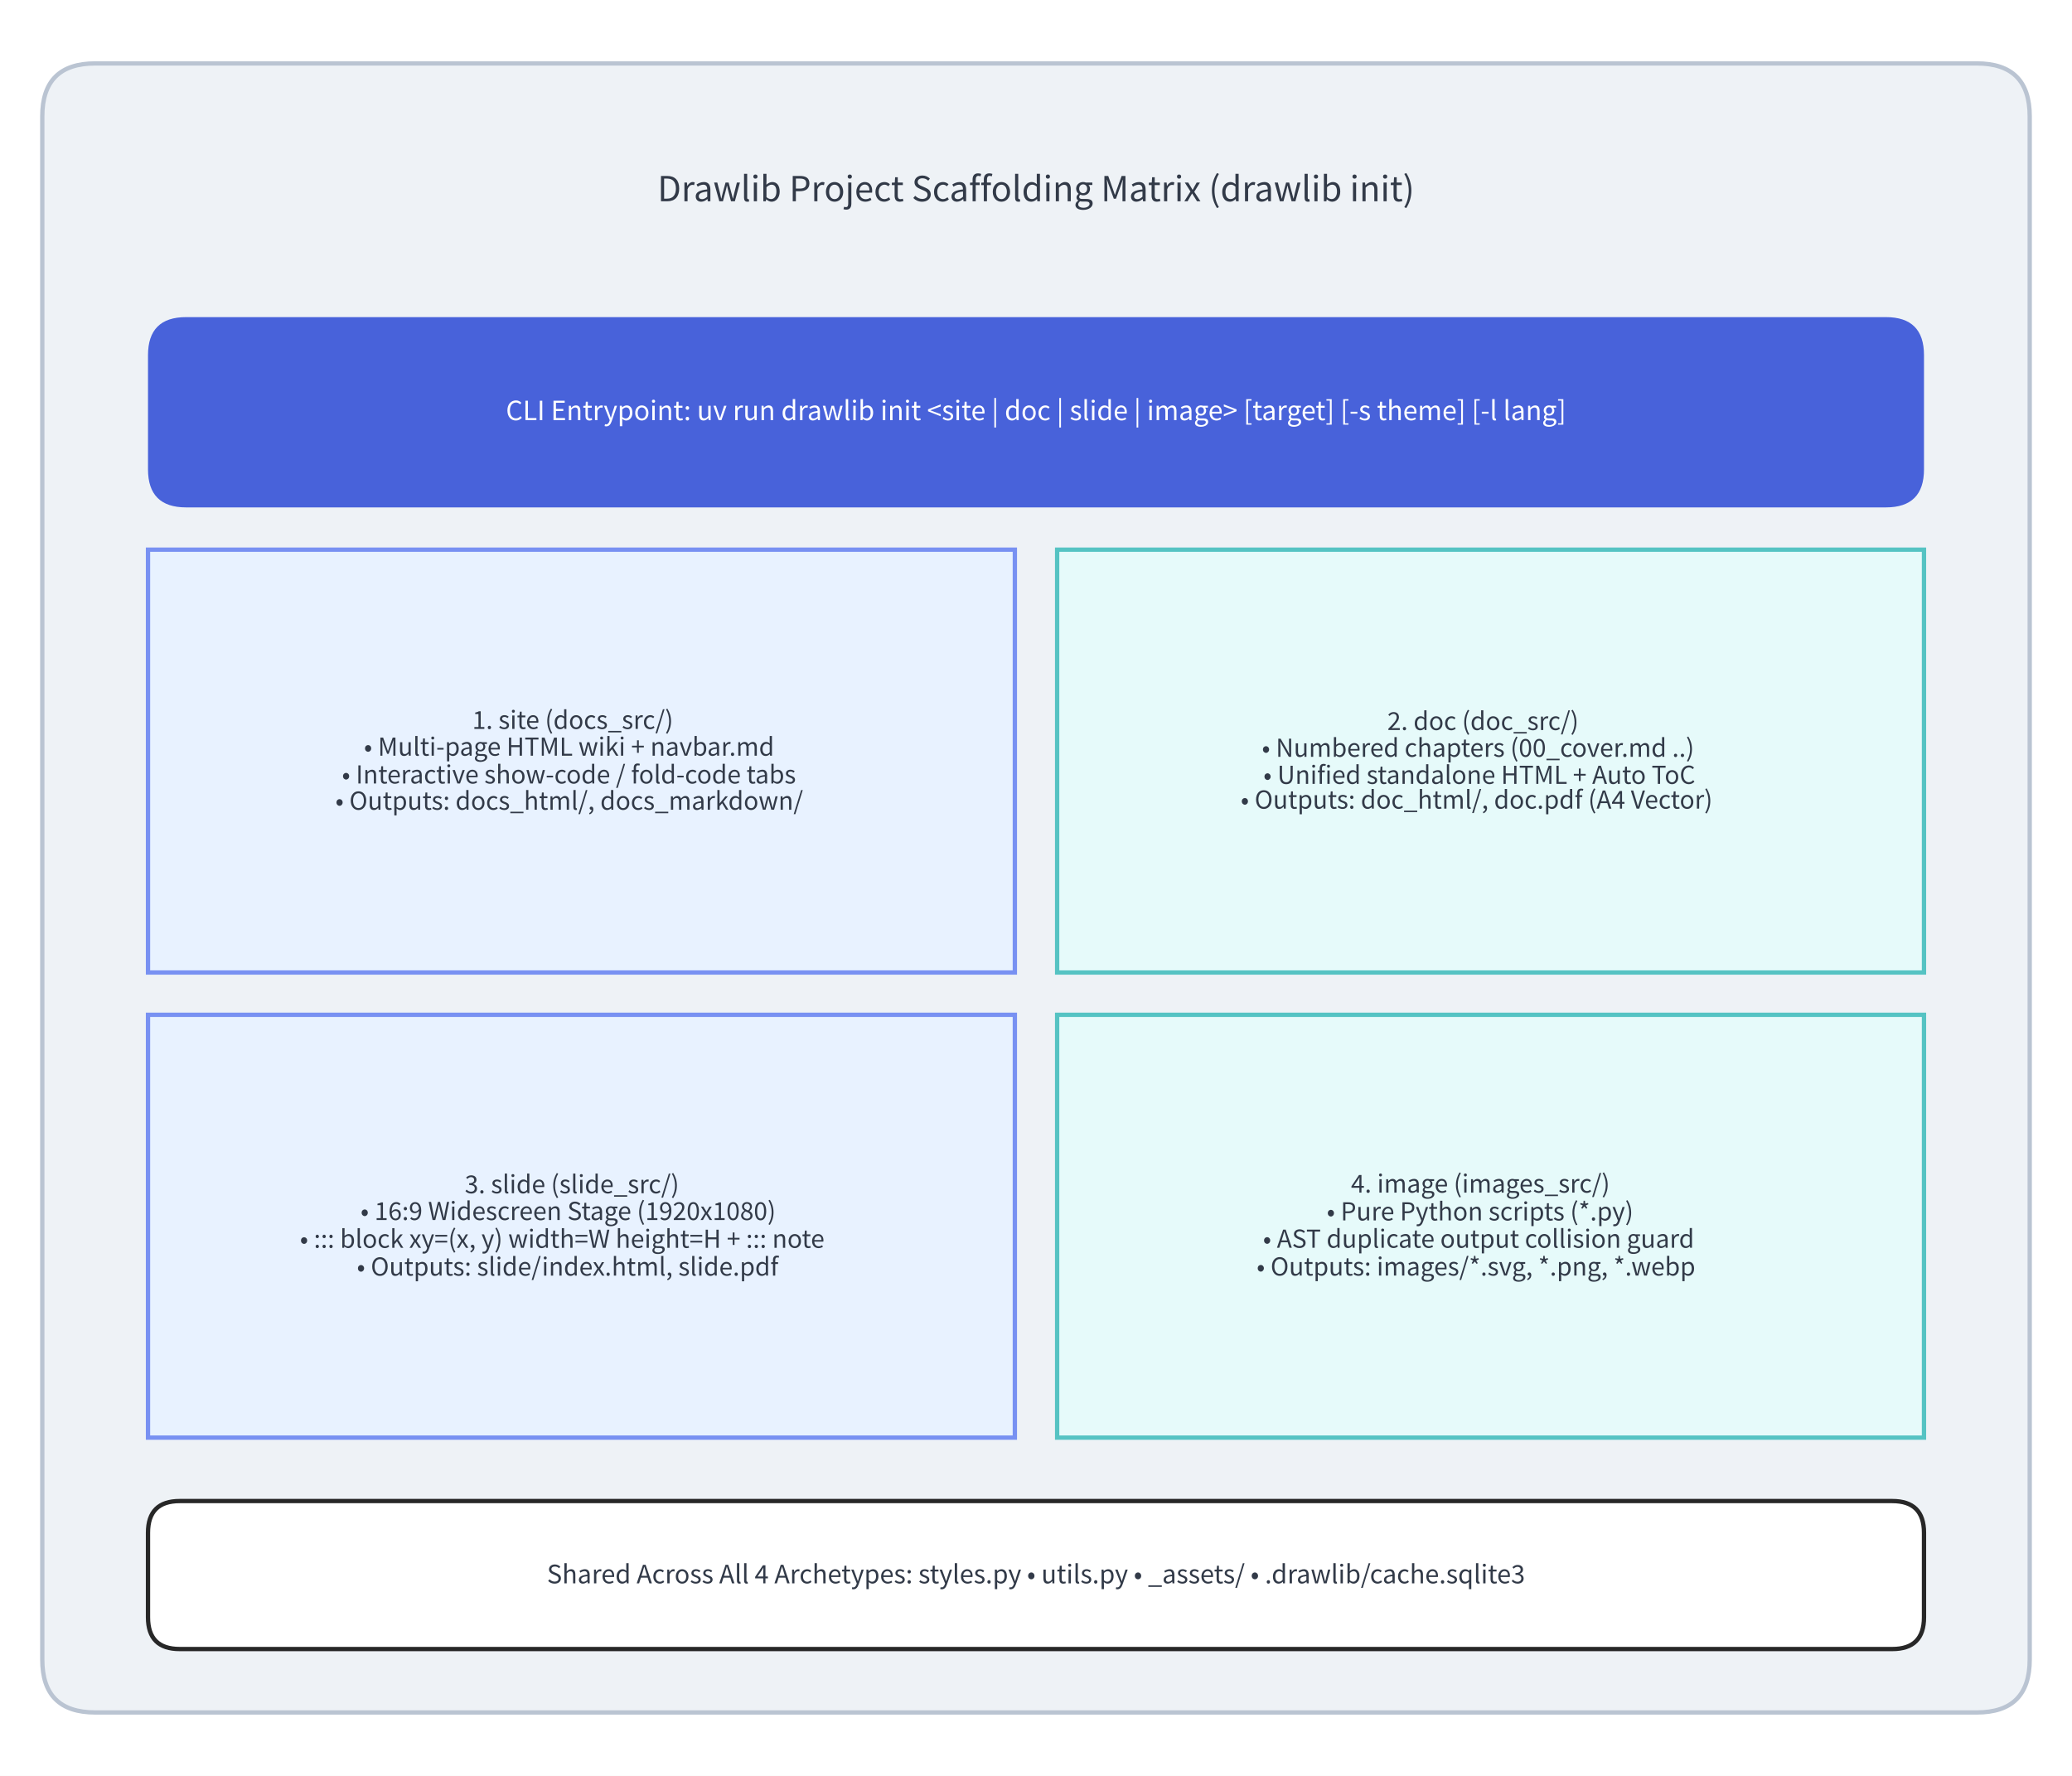
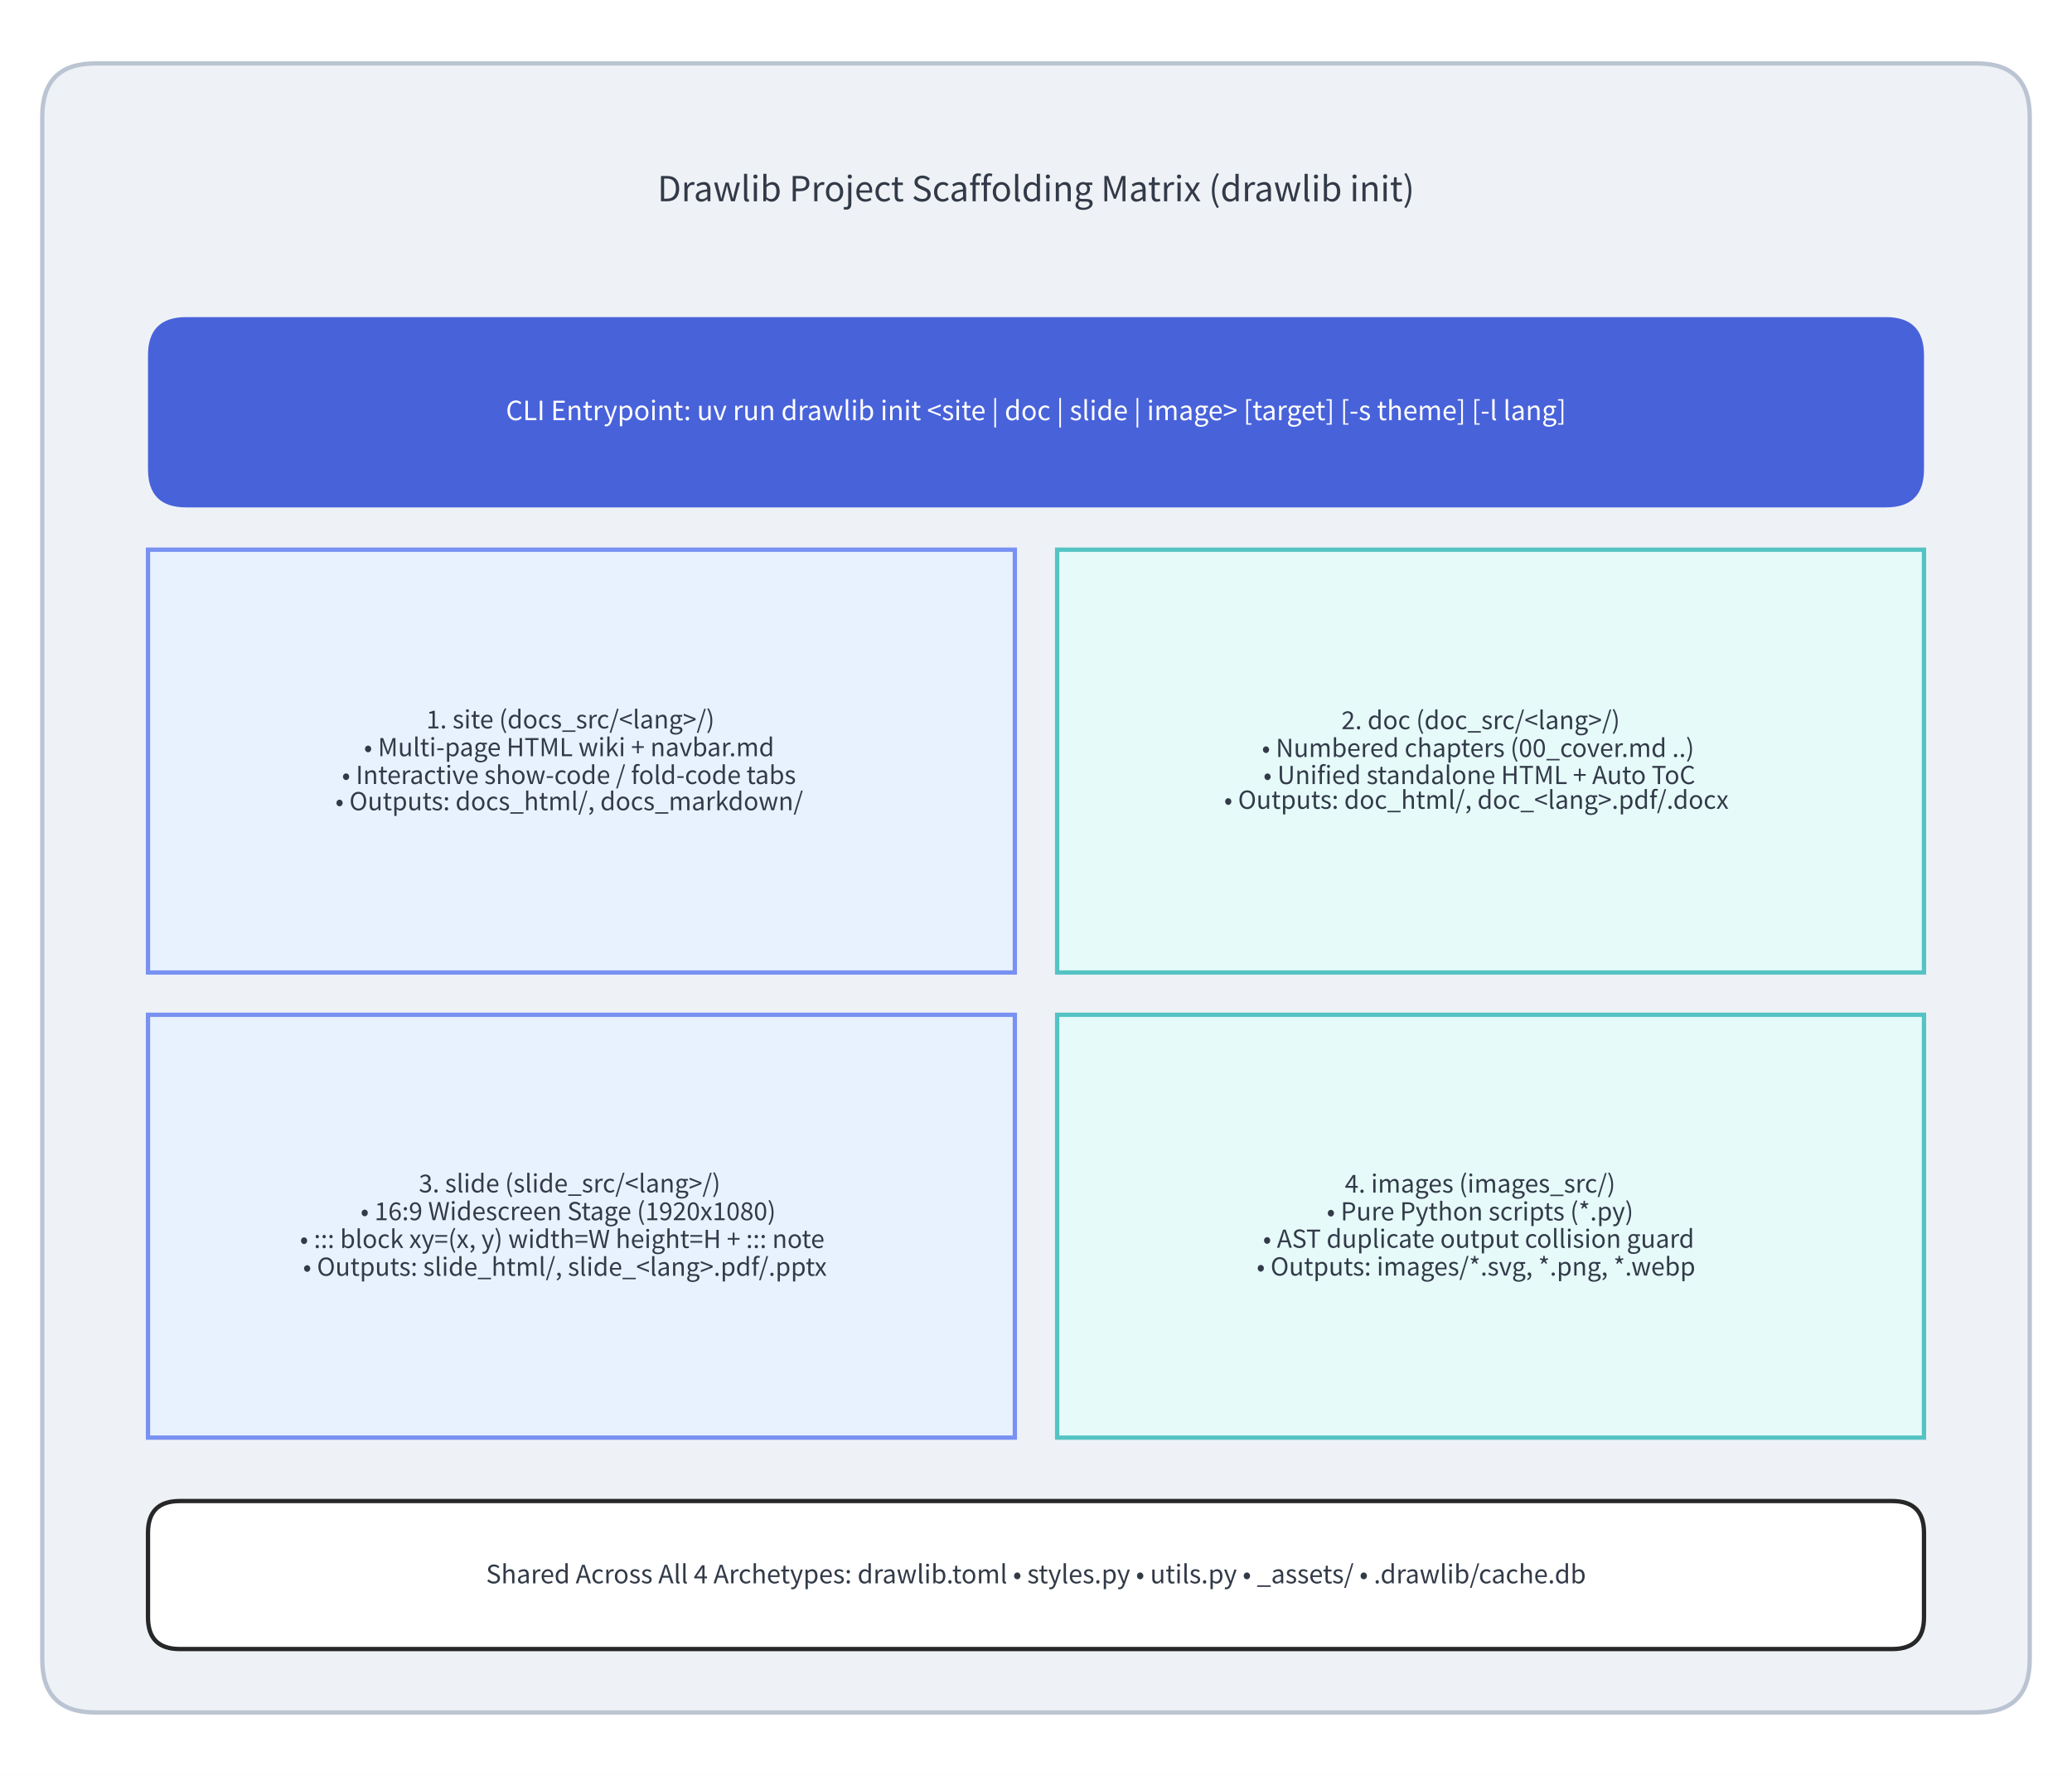
<svg xmlns="http://www.w3.org/2000/svg" width="720pt" height="617.143pt" viewBox="0 0 720 617.143" version="1.1">
  <defs>
    <style type="text/css">*{stroke-linejoin: round; stroke-linecap: butt}</style>
  </defs>
  <g id="figure_1">
    <g id="patch_1">
      <path d="M 0 617.143  L 720 617.143  L 720 0  L 0 0  z " style="fill: #ffffff" />
    </g>
    <g id="axes_1">
      <g id="patch_2">
        <path d="M 360 595.102  L 33.061 595.102  Q 14.694 595.102 14.694 576.735  L 14.694 40.408  Q 14.694 22.041 33.061 22.041  L 686.939 22.041  Q 705.306 22.041 705.306 40.408  L 705.306 576.735  Q 705.306 595.102 686.939 595.102  z " clip-path="url(#pecbf88852a)" style="fill: #eef2f6; stroke: #bac4d2; stroke-width: 1.5; stroke-linejoin: miter" />
      </g>
      <g id="text_1">
        <g clip-path="url(#pecbf88852a)">
          <text style="font-size: 12px; font-family: 'drawlib-cjk-japanese-noto-sans-bold', 'Noto Sans CJK JP'; text-anchor: middle; fill: #323a48" x="360" y="69.945" transform="rotate(-0 360 69.94464)">Drawlib Project Scaffolding Matrix (drawlib init)</text>
        </g>
      </g>
      <g id="patch_3">
        <path d="M 360 176.327  L 64.653 176.327  Q 51.429 176.327 51.429 163.102  L 51.429 123.429  Q 51.429 110.204 64.653 110.204  L 655.347 110.204  Q 668.571 110.204 668.571 123.429  L 668.571 163.102  Q 668.571 176.327 655.347 176.327  z " clip-path="url(#pecbf88852a)" style="fill: #4862da" />
      </g>
      <g id="text_2">
        <g clip-path="url(#pecbf88852a)">
          <text style="font-size: 9.2px; font-family: 'drawlib-cjk-japanese-noto-sans-bold', 'Noto Sans CJK JP'; text-anchor: middle; fill: #ffffff" x="360" y="146.007" transform="rotate(-0 360 146.0066)">CLI Entrypoint:   uv run drawlib init &lt;site | doc | slide | image&gt; [target] [-s theme] [-l lang]</text>
        </g>
      </g>
      <g id="patch_4">
        <path d="M 51.429 337.959  L 51.429 191.02  L 352.653 191.02  L 352.653 337.959  z " clip-path="url(#pecbf88852a)" style="fill: #e8f2ff; stroke: #7891f2; stroke-width: 1.5; stroke-linejoin: miter" />
      </g>
      <g id="text_3">
        <g clip-path="url(#pecbf88852a)">
-           <text style="font-size: 8.6px; font-family: 'drawlib-cjk-japanese-noto-sans-bold', 'Noto Sans CJK JP'; fill: #323a48" transform="translate(164.0893 253.3058)">1. site  (docs_src/)</text>
+           <text style="font-size: 8.6px; font-family: 'drawlib-cjk-japanese-noto-sans-bold', 'Noto Sans CJK JP'; fill: #323a48" transform="translate(148.1323 253.1297)">1. site  (docs_src/&lt;lang&gt;/)</text>
        </g>
        <g clip-path="url(#pecbf88852a)">
-           <text style="font-size: 8.6px; font-family: 'drawlib-cjk-japanese-noto-sans-bold', 'Noto Sans CJK JP'; fill: #323a48" transform="translate(126.4515 262.6112)">• Multi-page HTML wiki + navbar.md</text>
+           <text style="font-size: 8.6px; font-family: 'drawlib-cjk-japanese-noto-sans-bold', 'Noto Sans CJK JP'; fill: #323a48" transform="translate(126.4515 262.7873)">• Multi-page HTML wiki + navbar.md</text>
        </g>
        <g clip-path="url(#pecbf88852a)">
-           <text style="font-size: 8.6px; font-family: 'drawlib-cjk-japanese-noto-sans-bold', 'Noto Sans CJK JP'; fill: #323a48" transform="translate(118.7989 272.2688)">• Interactive show-code / fold-code tabs</text>
+           <text style="font-size: 8.6px; font-family: 'drawlib-cjk-japanese-noto-sans-bold', 'Noto Sans CJK JP'; fill: #323a48" transform="translate(118.7989 272.4448)">• Interactive show-code / fold-code tabs</text>
        </g>
        <g clip-path="url(#pecbf88852a)">
-           <text style="font-size: 8.6px; font-family: 'drawlib-cjk-japanese-noto-sans-bold', 'Noto Sans CJK JP'; fill: #323a48" transform="translate(116.5306 281.3928)">• Outputs: docs_html/, docs_markdown/</text>
+           <text style="font-size: 8.6px; font-family: 'drawlib-cjk-japanese-noto-sans-bold', 'Noto Sans CJK JP'; fill: #323a48" transform="translate(116.5306 281.5689)">• Outputs: docs_html/, docs_markdown/</text>
        </g>
      </g>
      <g id="patch_5">
        <path d="M 367.347 337.959  L 367.347 191.02  L 668.571 191.02  L 668.571 337.959  z " clip-path="url(#pecbf88852a)" style="fill: #e6fafa; stroke: #55c3c3; stroke-width: 1.5; stroke-linejoin: miter" />
      </g>
      <g id="text_4">
        <g clip-path="url(#pecbf88852a)">
-           <text style="font-size: 8.6px; font-family: 'drawlib-cjk-japanese-noto-sans-bold', 'Noto Sans CJK JP'; fill: #323a48" transform="translate(482.071 253.6881)">2. doc  (doc_src/)</text>
+           <text style="font-size: 8.6px; font-family: 'drawlib-cjk-japanese-noto-sans-bold', 'Noto Sans CJK JP'; fill: #323a48" transform="translate(466.1139 253.3918)">2. doc  (doc_src/&lt;lang&gt;/)</text>
        </g>
        <g clip-path="url(#pecbf88852a)">
-           <text style="font-size: 8.6px; font-family: 'drawlib-cjk-japanese-noto-sans-bold', 'Noto Sans CJK JP'; fill: #323a48" transform="translate(438.4697 262.9935)">• Numbered chapters (00_cover.md ..)</text>
+           <text style="font-size: 8.6px; font-family: 'drawlib-cjk-japanese-noto-sans-bold', 'Noto Sans CJK JP'; fill: #323a48" transform="translate(438.4697 263.0493)">• Numbered chapters (00_cover.md ..)</text>
        </g>
        <g clip-path="url(#pecbf88852a)">
-           <text style="font-size: 8.6px; font-family: 'drawlib-cjk-japanese-noto-sans-bold', 'Noto Sans CJK JP'; fill: #323a48" transform="translate(439.0004 272.4105)">• Unified standalone HTML + Auto ToC</text>
+           <text style="font-size: 8.6px; font-family: 'drawlib-cjk-japanese-noto-sans-bold', 'Noto Sans CJK JP'; fill: #323a48" transform="translate(439.0004 272.4663)">• Unified standalone HTML + Auto ToC</text>
        </g>
        <g clip-path="url(#pecbf88852a)">
-           <text style="font-size: 8.6px; font-family: 'drawlib-cjk-japanese-noto-sans-bold', 'Noto Sans CJK JP'; fill: #323a48" transform="translate(431.1207 281.0105)">• Outputs: doc_html/, doc.pdf (A4 Vector)</text>
+           <text style="font-size: 8.6px; font-family: 'drawlib-cjk-japanese-noto-sans-bold', 'Noto Sans CJK JP'; fill: #323a48" transform="translate(425.3446 281.0663)">• Outputs: doc_html/, doc_&lt;lang&gt;.pdf/.docx</text>
        </g>
      </g>
      <g id="patch_6">
        <path d="M 51.429 499.592  L 51.429 352.653  L 352.653 352.653  L 352.653 499.592  z " clip-path="url(#pecbf88852a)" style="fill: #e8f2ff; stroke: #7891f2; stroke-width: 1.5; stroke-linejoin: miter" />
      </g>
      <g id="text_5">
        <g clip-path="url(#pecbf88852a)">
-           <text style="font-size: 8.6px; font-family: 'drawlib-cjk-japanese-noto-sans-bold', 'Noto Sans CJK JP'; fill: #323a48" transform="translate(161.4911 414.6717)">3. slide  (slide_src/)</text>
+           <text style="font-size: 8.6px; font-family: 'drawlib-cjk-japanese-noto-sans-bold', 'Noto Sans CJK JP'; fill: #323a48" transform="translate(145.5341 414.3754)">3. slide  (slide_src/&lt;lang&gt;/)</text>
        </g>
        <g clip-path="url(#pecbf88852a)">
-           <text style="font-size: 8.6px; font-family: 'drawlib-cjk-japanese-noto-sans-bold', 'Noto Sans CJK JP'; fill: #323a48" transform="translate(125.2737 423.9772)">• 16:9 Widescreen Stage (1920x1080)</text>
+           <text style="font-size: 8.6px; font-family: 'drawlib-cjk-japanese-noto-sans-bold', 'Noto Sans CJK JP'; fill: #323a48" transform="translate(125.2737 424.0329)">• 16:9 Widescreen Stage (1920x1080)</text>
        </g>
        <g clip-path="url(#pecbf88852a)">
-           <text style="font-size: 8.6px; font-family: 'drawlib-cjk-japanese-noto-sans-bold', 'Noto Sans CJK JP'; fill: #323a48" transform="translate(104.2024 433.6347)">• ::: block xy=(x, y) width=W height=H + ::: note</text>
+           <text style="font-size: 8.6px; font-family: 'drawlib-cjk-japanese-noto-sans-bold', 'Noto Sans CJK JP'; fill: #323a48" transform="translate(104.2024 433.6904)">• ::: block xy=(x, y) width=W height=H + ::: note</text>
        </g>
        <g clip-path="url(#pecbf88852a)">
-           <text style="font-size: 8.6px; font-family: 'drawlib-cjk-japanese-noto-sans-bold', 'Noto Sans CJK JP'; fill: #323a48" transform="translate(123.9891 443.2922)">• Outputs: slide/index.html, slide.pdf</text>
+           <text style="font-size: 8.6px; font-family: 'drawlib-cjk-japanese-noto-sans-bold', 'Noto Sans CJK JP'; fill: #323a48" transform="translate(105.276 443.348)">• Outputs: slide_html/, slide_&lt;lang&gt;.pdf/.pptx</text>
        </g>
      </g>
      <g id="patch_7">
        <path d="M 367.347 499.592  L 367.347 352.653  L 668.571 352.653  L 668.571 499.592  z " clip-path="url(#pecbf88852a)" style="fill: #e6fafa; stroke: #55c3c3; stroke-width: 1.5; stroke-linejoin: miter" />
      </g>
      <g id="text_6">
        <g clip-path="url(#pecbf88852a)">
-           <text style="font-size: 8.6px; font-family: 'drawlib-cjk-japanese-noto-sans-bold', 'Noto Sans CJK JP'; fill: #323a48" transform="translate(469.4424 414.4567)">4. image  (images_src/)</text>
+           <text style="font-size: 8.6px; font-family: 'drawlib-cjk-japanese-noto-sans-bold', 'Noto Sans CJK JP'; fill: #323a48" transform="translate(467.3139 414.4567)">4. images  (images_src/)</text>
        </g>
        <g clip-path="url(#pecbf88852a)">
          <text style="font-size: 8.6px; font-family: 'drawlib-cjk-japanese-noto-sans-bold', 'Noto Sans CJK JP'; fill: #323a48" transform="translate(461.0097 424.1142)">• Pure Python scripts (*.py)</text>
        </g>
        <g clip-path="url(#pecbf88852a)">
          <text style="font-size: 8.6px; font-family: 'drawlib-cjk-japanese-noto-sans-bold', 'Noto Sans CJK JP'; fill: #323a48" transform="translate(438.8567 433.6092)">• AST duplicate output collision guard</text>
        </g>
        <g clip-path="url(#pecbf88852a)">
          <text style="font-size: 8.6px; font-family: 'drawlib-cjk-japanese-noto-sans-bold', 'Noto Sans CJK JP'; fill: #323a48" transform="translate(436.6536 443.2667)">• Outputs: images/*.svg, *.png, *.webp</text>
        </g>
      </g>
      <g id="patch_8">
        <path d="M 360 573.061  L 62.449 573.061  Q 51.429 573.061 51.429 562.041  L 51.429 532.653  Q 51.429 521.633 62.449 521.633  L 657.551 521.633  Q 668.571 521.633 668.571 532.653  L 668.571 562.041  Q 668.571 573.061 657.551 573.061  z " clip-path="url(#pecbf88852a)" style="fill: #ffffff; stroke: #272727; stroke-width: 1.5; stroke-linejoin: miter" />
      </g>
      <g id="text_7">
        <g clip-path="url(#pecbf88852a)">
-           <text style="font-size: 8.8px; font-family: 'drawlib-cjk-japanese-noto-sans-bold', 'Noto Sans CJK JP'; text-anchor: middle; fill: #323a48" x="360" y="550.233" transform="rotate(-0 360 550.2331)">Shared Across All 4 Archetypes:   styles.py  •  utils.py  •  _assets/  •  .drawlib/cache.sqlite3</text>
+           <text style="font-size: 8.8px; font-family: 'drawlib-cjk-japanese-noto-sans-bold', 'Noto Sans CJK JP'; text-anchor: middle; fill: #323a48" x="360" y="550.233" transform="rotate(-0 360 550.2331)">Shared Across All 4 Archetypes:   drawlib.toml  •  styles.py  •  utils.py  •  _assets/  •  .drawlib/cache.db</text>
        </g>
      </g>
    </g>
  </g>
  <defs>
    <clipPath id="pecbf88852a">
      <rect x="0" y="0" width="720" height="617.143" />
    </clipPath>
  </defs>
</svg>
